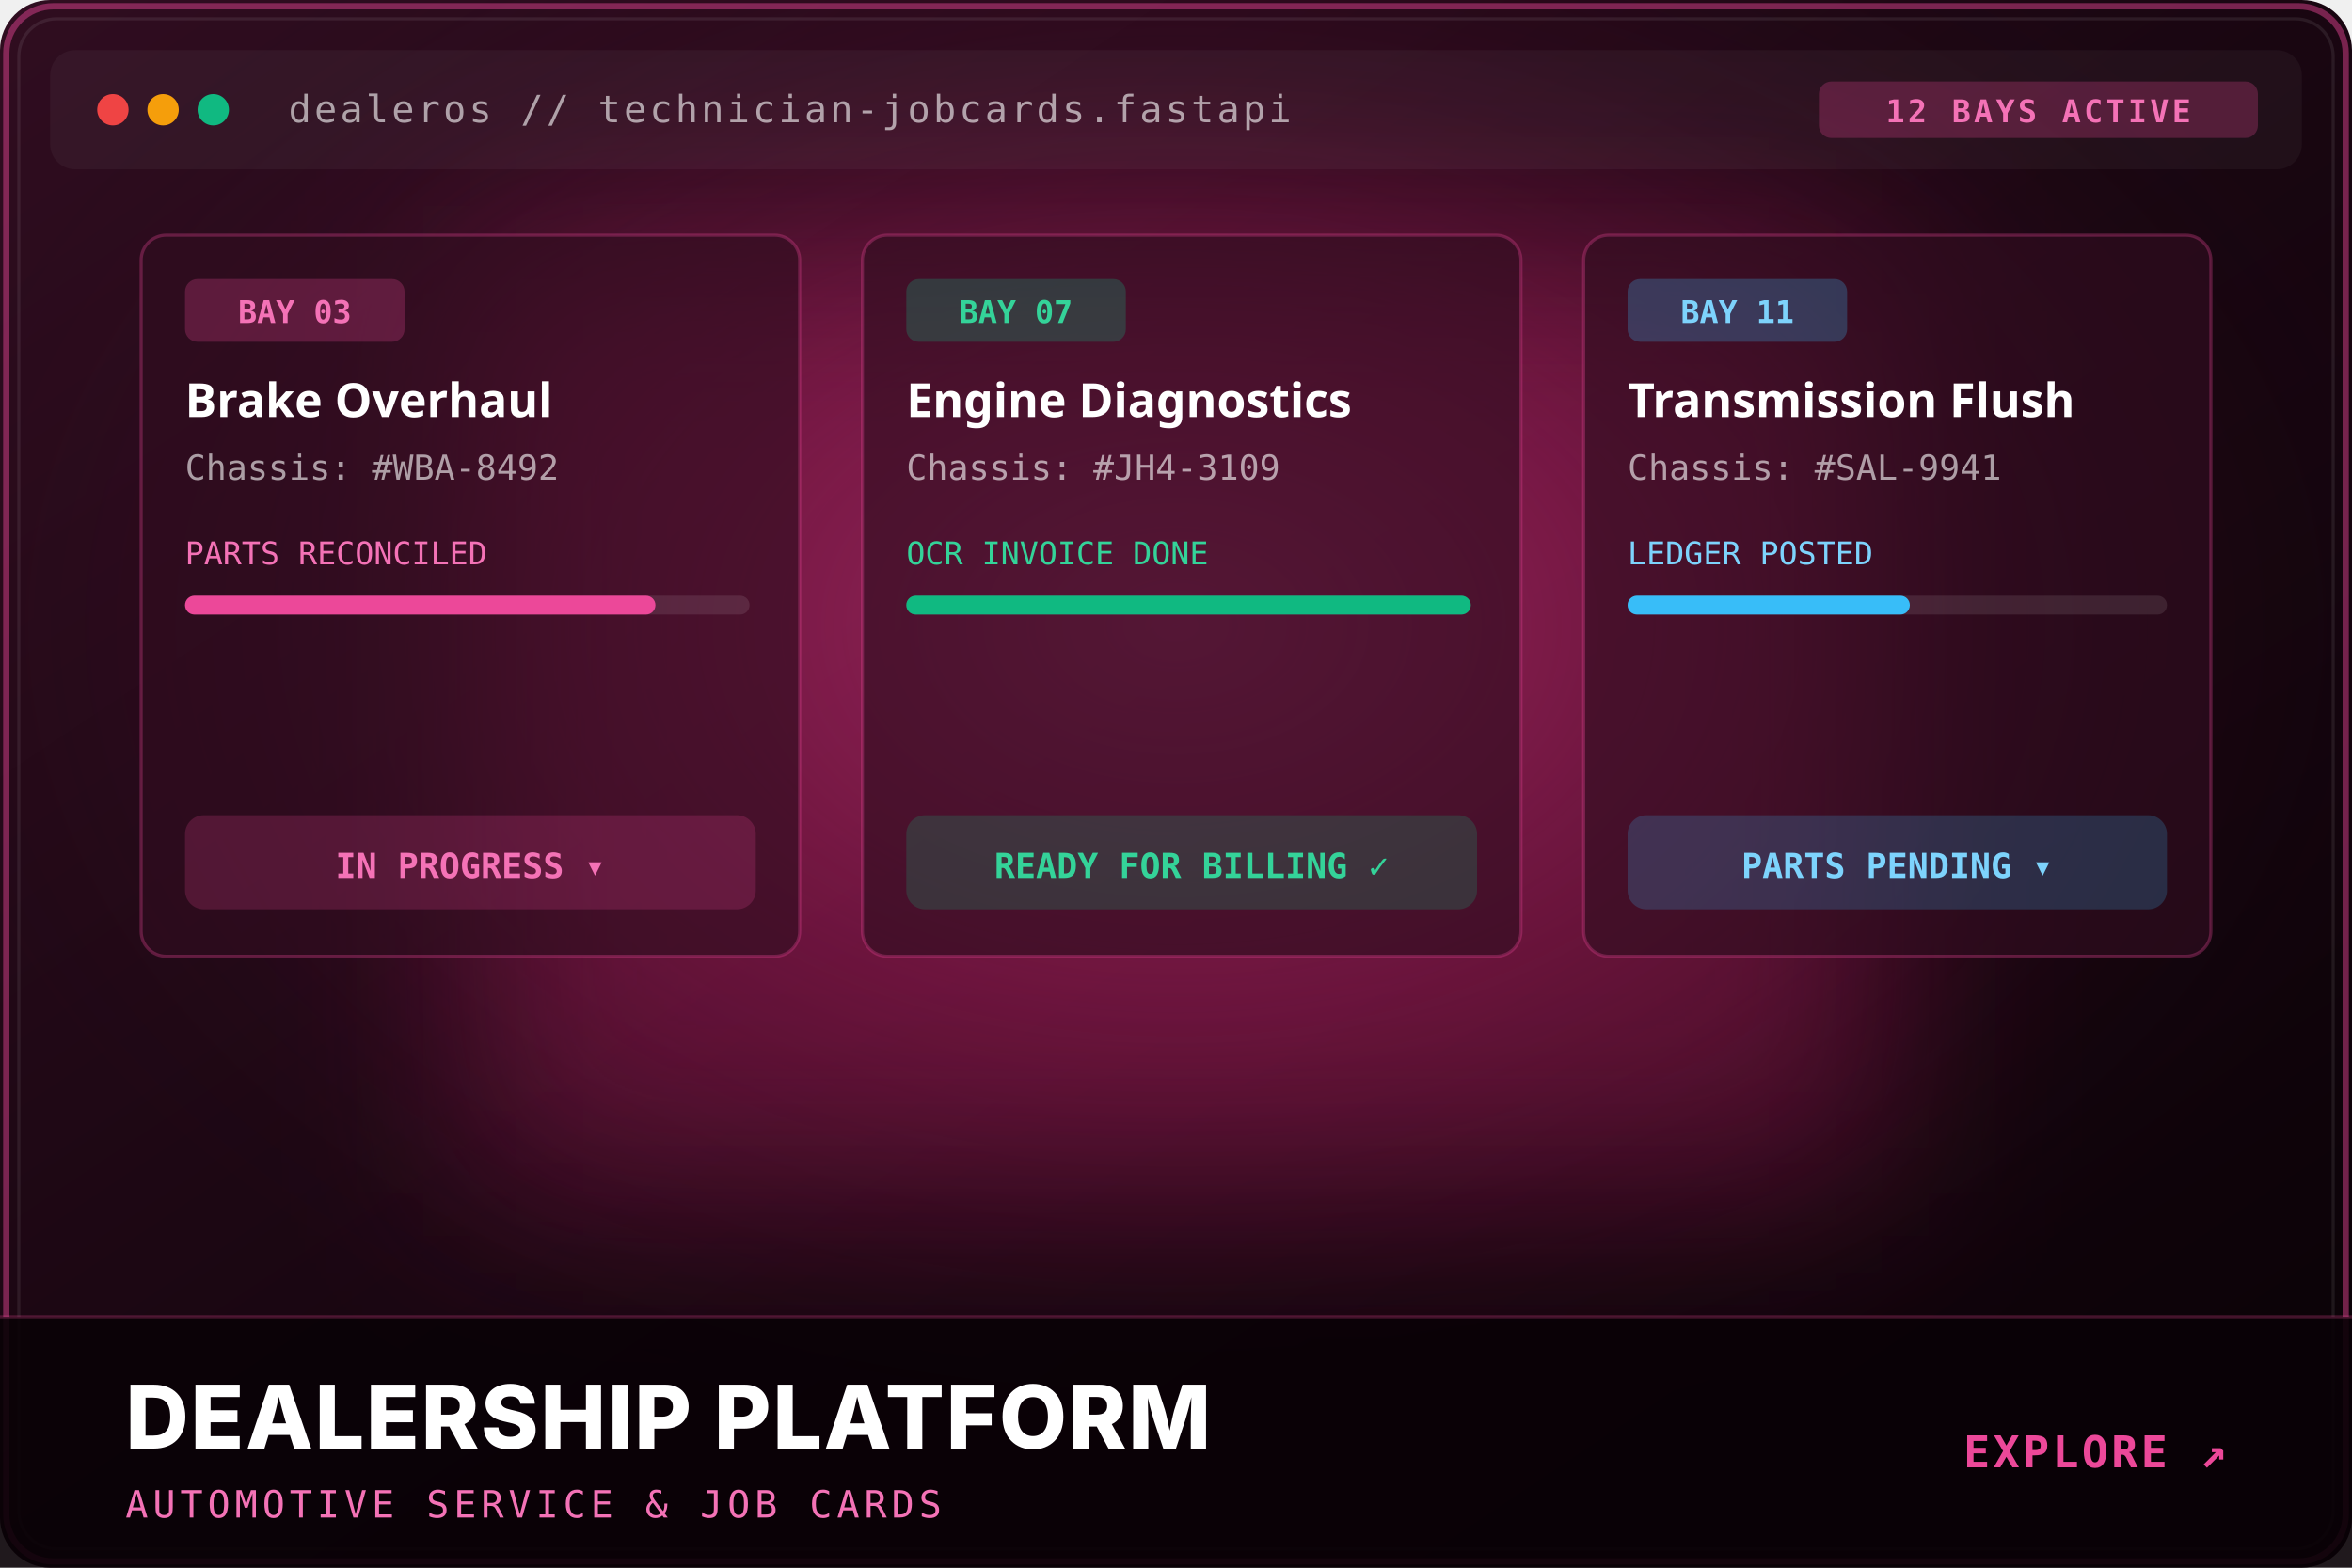
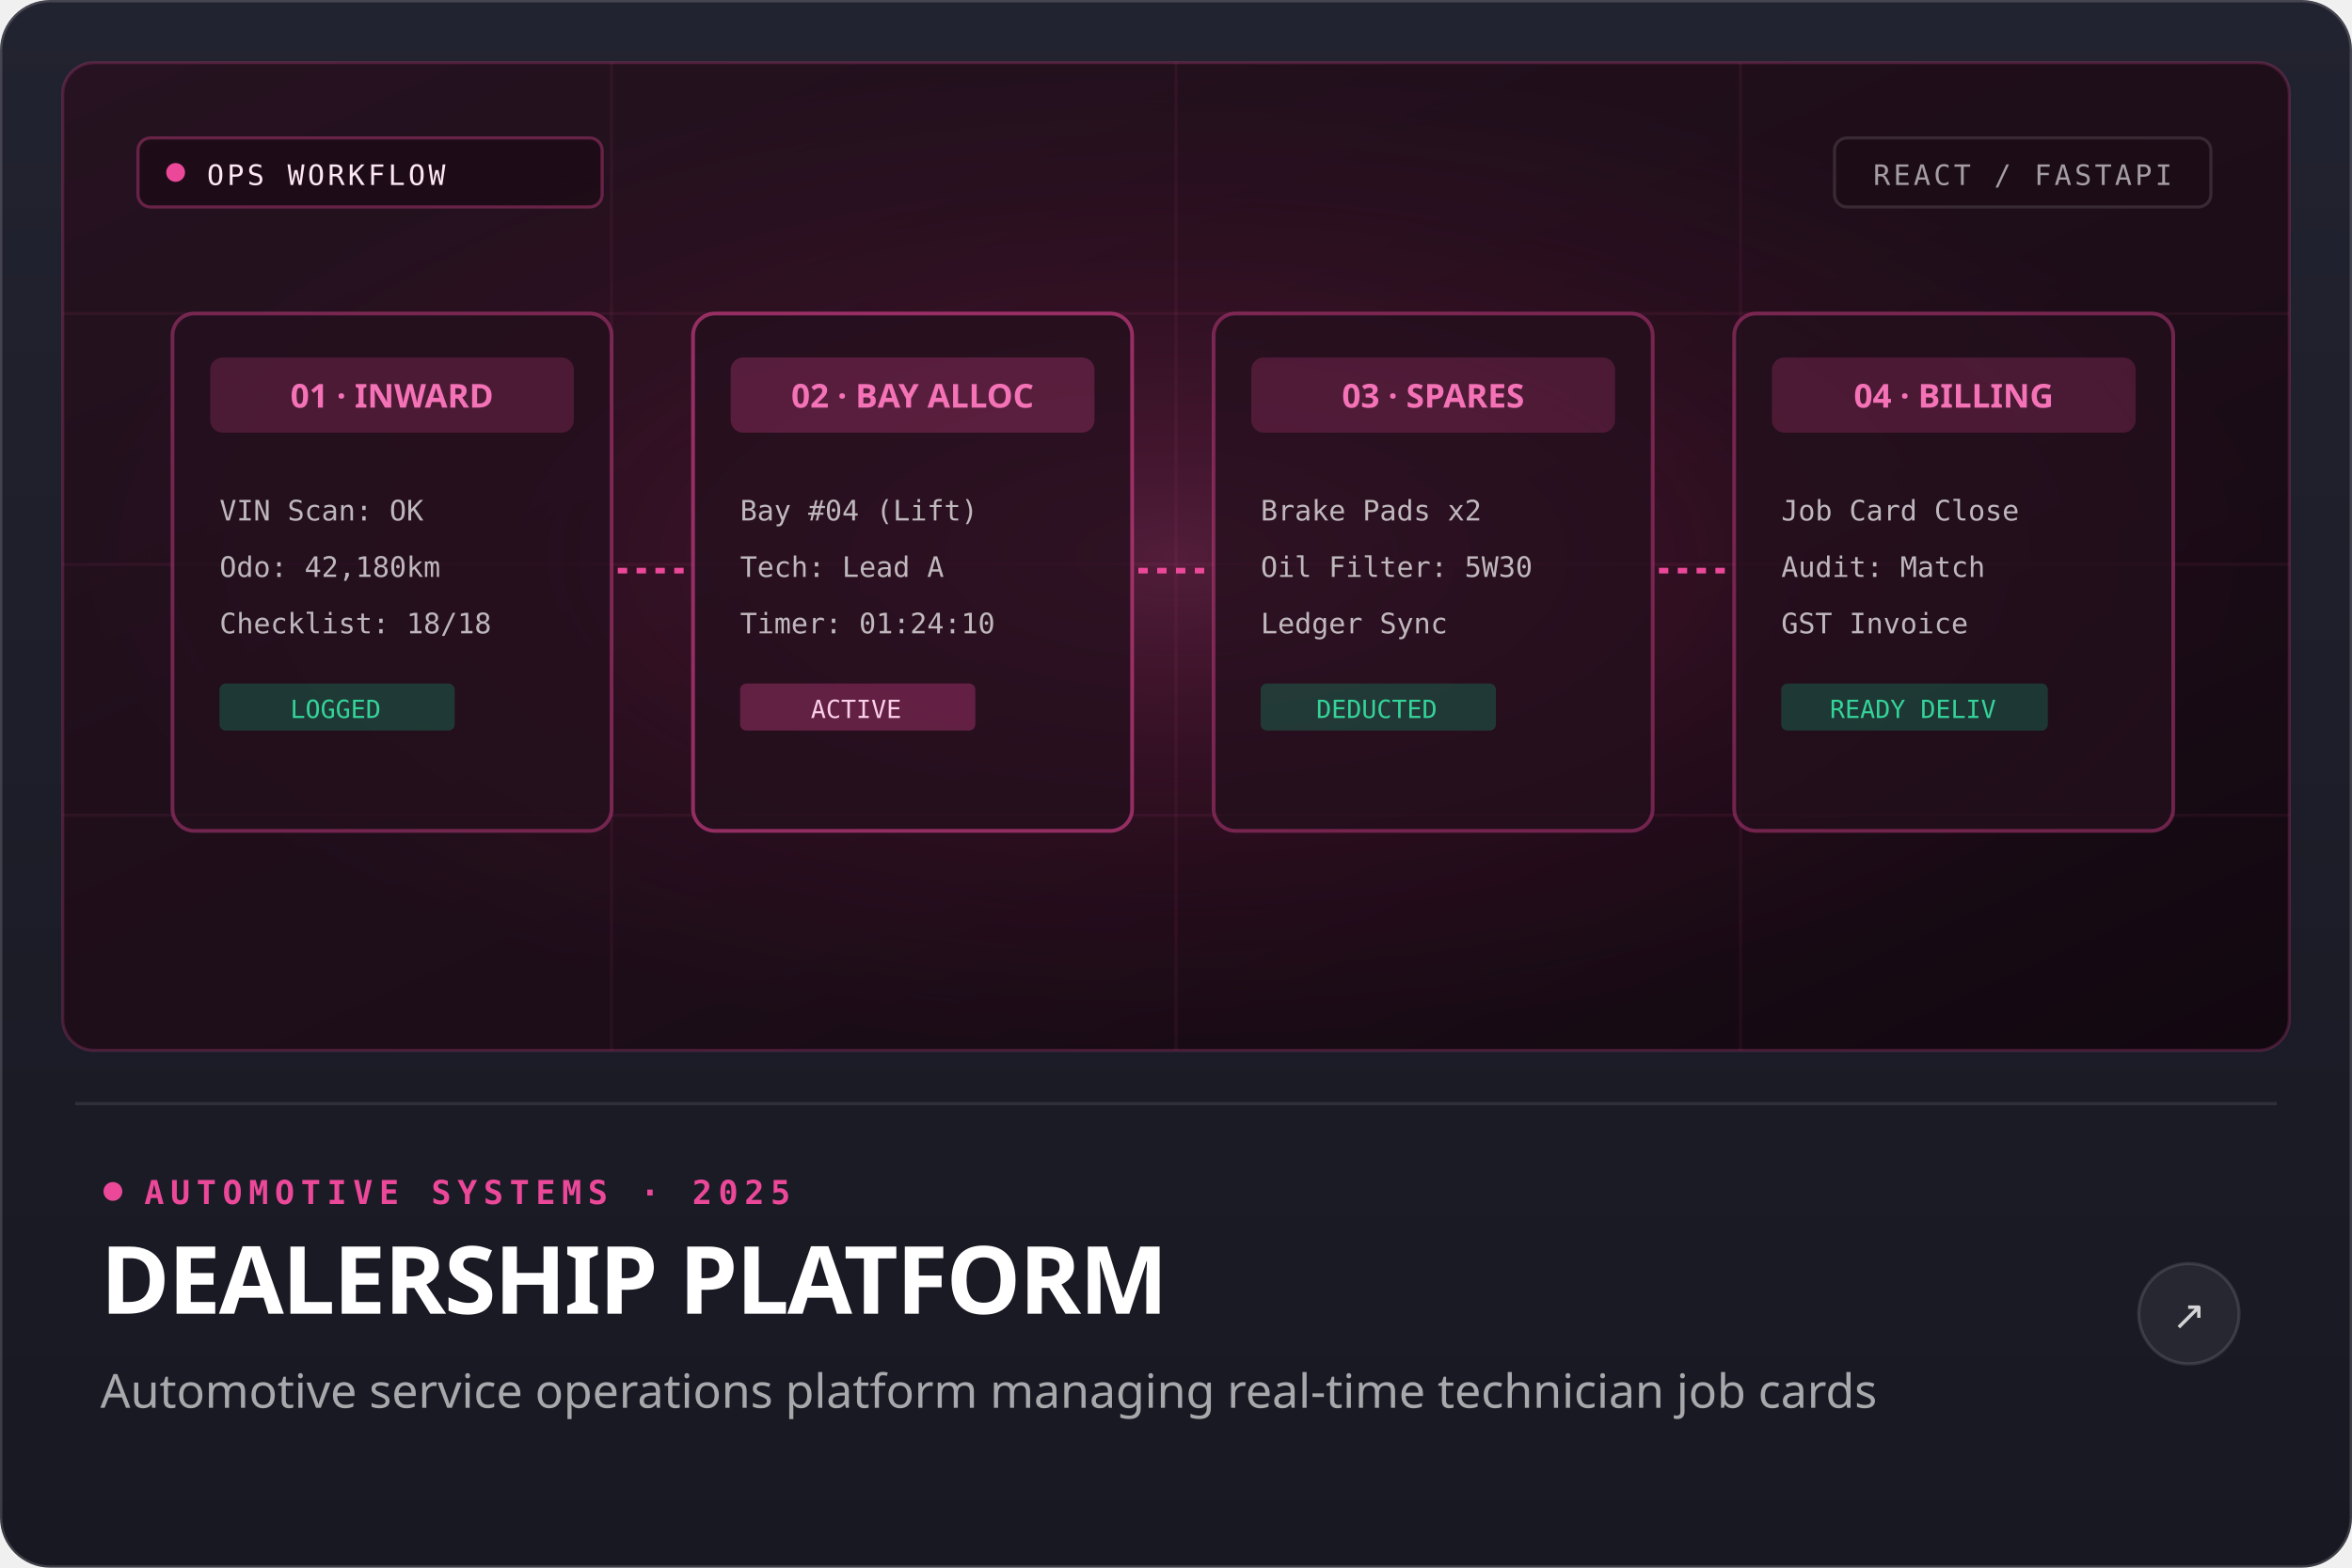
<svg xmlns="http://www.w3.org/2000/svg" width="750" height="500" viewBox="0 0 750 500">
  <defs>
-     <linearGradient id="dlBg" x1="0%" y1="0%" x2="100%" y2="100%">
-       <stop offset="0%" stop-color="#300d20" />
-       <stop offset="50%" stop-color="#190611" />
-       <stop offset="100%" stop-color="#090206" />
+     <linearGradient id="cardSurface" x1="0%" y1="0%" x2="0%" y2="100%">
+       <stop offset="0%" stop-color="#222330" />
+       <stop offset="100%" stop-color="#181822" />
    </linearGradient>
-     <radialGradient id="dlGlow" cx="50%" cy="40%" r="55%">
-       <stop offset="0%" stop-color="#EC4899" stop-opacity="0.45" />
-       <stop offset="50%" stop-color="#DB2777" stop-opacity="0.15" />
-       <stop offset="100%" stop-color="#190611" stop-opacity="0" />
+     <linearGradient id="visualBg" x1="0%" y1="0%" x2="100%" y2="100%">
+       <stop offset="0%" stop-color="#261220" />
+       <stop offset="60%" stop-color="#1c0d18" />
+       <stop offset="100%" stop-color="#120810" />
+     </linearGradient>
+     <radialGradient id="dealerGlow" cx="50%" cy="50%" r="50%">
+       <stop offset="0%" stop-color="#EC4899" stop-opacity="0.25" />
+       <stop offset="60%" stop-color="#BE185D" stop-opacity="0.08" />
+       <stop offset="100%" stop-color="#BE185D" stop-opacity="0" />
    </radialGradient>
-     <filter id="dlBlur" x="-20%" y="-20%" width="140%" height="140%">
-       <feGaussianBlur stdDeviation="30" />
-     </filter>
  </defs>
-   <rect width="750" height="500" fill="url(#dlBg)" rx="16" />
-   <rect x="150" y="80" width="450" height="300" fill="#DB2777" opacity="0.3" filter="url(#dlBlur)" />
-   <rect width="750" height="500" fill="url(#dlGlow)" rx="16" />
-   <rect x="2" y="2" width="746" height="496" fill="none" stroke="rgba(236, 72, 153, 0.45)" stroke-width="2" rx="15" />
-   <rect x="6" y="6" width="738" height="488" fill="none" stroke="rgba(255, 255, 255, 0.08)" stroke-width="1" rx="12" />
-   <rect x="16" y="16" width="718" height="38" fill="rgba(255, 255, 255, 0.04)" rx="8" />
-   <circle cx="36" cy="35" r="5" fill="#EF4444" />
-   <circle cx="52" cy="35" r="5" fill="#F59E0B" />
-   <circle cx="68" cy="35" r="5" fill="#10B981" />
-   <text x="92" y="39" font-family="'JetBrains Mono', monospace" font-size="12" fill="rgba(255, 255, 255, 0.6)" letter-spacing="1">dealeros // technician-jobcards.fastapi</text>
-   <rect x="580" y="26" width="140" height="18" fill="rgba(236, 72, 153, 0.25)" rx="4" />
-   <text x="650" y="39" font-family="'JetBrains Mono', monospace" font-size="10" font-weight="700" fill="#F472B6" text-anchor="middle" letter-spacing="1">12 BAYS ACTIVE</text>
-   <g transform="translate(45, 75)">
-     <g transform="translate(0, 0)">
-       <g transform="translate(0, 0)">
-         <rect width="210" height="230" fill="rgba(48, 13, 32, 0.65)" rx="8" stroke="rgba(236, 72, 153, 0.3)" stroke-width="1" />
-         <rect x="14" y="14" width="70" height="20" fill="rgba(236, 72, 153, 0.25)" rx="4" />
-         <text x="49" y="28" font-family="'JetBrains Mono', monospace" font-size="10" font-weight="700" fill="#F472B6" text-anchor="middle">BAY 03</text>
-         <text x="14" y="58" font-family="'Instrument Sans', sans-serif" font-size="15" font-weight="700" fill="#FFFFFF">Brake Overhaul</text>
-         <text x="14" y="78" font-family="'JetBrains Mono', monospace" font-size="11" fill="rgba(255,255,255,0.6)">Chassis: #WBA-8492</text>
-         <text x="14" y="105" font-family="'JetBrains Mono', monospace" font-size="10" fill="#F472B6">PARTS RECONCILED</text>
-         <rect x="14" y="115" width="180" height="6" fill="rgba(255,255,255,0.1)" rx="3" />
-         <rect x="14" y="115" width="150" height="6" fill="#EC4899" rx="3" />
-         <rect x="14" y="185" width="182" height="30" fill="rgba(236, 72, 153, 0.2)" rx="6" />
-         <text x="105" y="205" font-family="'JetBrains Mono', monospace" font-size="11" font-weight="700" fill="#F472B6" text-anchor="middle">IN PROGRESS ▾</text>
+   <rect width="750" height="500" rx="16" fill="url(#cardSurface)" />
+   <rect width="750" height="500" rx="16" fill="none" stroke="rgba(255, 255, 255, 0.16)" stroke-width="1.5" />
+   <g transform="translate(20, 20)">
+     <rect width="710" height="315" rx="10" fill="url(#visualBg)" />
+     <rect width="710" height="315" rx="10" fill="url(#dealerGlow)" />
+     <rect width="710" height="315" rx="10" fill="none" stroke="rgba(236, 72, 153, 0.22)" stroke-width="1" />
+     <g stroke="rgba(236, 72, 153, 0.07)" stroke-width="1">
+       <line x1="0" y1="80" x2="710" y2="80" />
+       <line x1="0" y1="160" x2="710" y2="160" />
+       <line x1="0" y1="240" x2="710" y2="240" />
+       <line x1="175" y1="0" x2="175" y2="315" />
+       <line x1="355" y1="0" x2="355" y2="315" />
+       <line x1="535" y1="0" x2="535" y2="315" />
+     </g>
+     <g transform="translate(35, 55)">
+       <g transform="translate(0, 25)">
+         <rect width="140" height="165" rx="7" fill="rgba(35, 15, 28, 0.75)" stroke="rgba(236, 72, 153, 0.4)" stroke-width="1.2" />
+         <rect x="12" y="14" width="116" height="24" rx="4" fill="rgba(236, 72, 153, 0.2)" />
+         <text x="70" y="30" text-anchor="middle" font-family="'Syne', sans-serif" font-size="10.5" font-weight="700" fill="#F472B6">01 · INWARD</text>
+         <g transform="translate(15, 52)">
+           <text x="0" y="14" font-family="'JetBrains Mono', monospace" font-size="9" fill="rgba(255,255,255,0.7)">VIN Scan: OK</text>
+           <text x="0" y="32" font-family="'JetBrains Mono', monospace" font-size="9" fill="rgba(255,255,255,0.7)">Odo: 42,180km</text>
+           <text x="0" y="50" font-family="'JetBrains Mono', monospace" font-size="9" fill="rgba(255,255,255,0.7)">Checklist: 18/18</text>
+           <rect x="0" y="66" width="75" height="15" rx="2" fill="rgba(16, 185, 129, 0.25)" />
+           <text x="37" y="77" text-anchor="middle" font-family="'JetBrains Mono', monospace" font-size="8" fill="#34D399">LOGGED</text>
+         </g>
      </g>
-       <g transform="translate(230, 0)">
-         <rect width="210" height="230" fill="rgba(48, 13, 32, 0.65)" rx="8" stroke="rgba(236, 72, 153, 0.3)" stroke-width="1" />
-         <rect x="14" y="14" width="70" height="20" fill="rgba(16, 185, 129, 0.25)" rx="4" />
-         <text x="49" y="28" font-family="'JetBrains Mono', monospace" font-size="10" font-weight="700" fill="#34D399" text-anchor="middle">BAY 07</text>
-         <text x="14" y="58" font-family="'Instrument Sans', sans-serif" font-size="15" font-weight="700" fill="#FFFFFF">Engine Diagnostics</text>
-         <text x="14" y="78" font-family="'JetBrains Mono', monospace" font-size="11" fill="rgba(255,255,255,0.6)">Chassis: #JH4-3109</text>
-         <text x="14" y="105" font-family="'JetBrains Mono', monospace" font-size="10" fill="#34D399">OCR INVOICE DONE</text>
-         <rect x="14" y="115" width="180" height="6" fill="rgba(255,255,255,0.1)" rx="3" />
-         <rect x="14" y="115" width="180" height="6" fill="#10B981" rx="3" />
-         <rect x="14" y="185" width="182" height="30" fill="rgba(16, 185, 129, 0.2)" rx="6" />
-         <text x="105" y="205" font-family="'JetBrains Mono', monospace" font-size="11" font-weight="700" fill="#34D399" text-anchor="middle">READY FOR BILLING ✓</text>
+       <g transform="translate(142, 107)">
+         <line x1="0" y1="0" x2="22" y2="0" stroke="#EC4899" stroke-width="1.8" stroke-dasharray="3 3" />
      </g>
-       <g transform="translate(460, 0)">
-         <rect width="200" height="230" fill="rgba(48, 13, 32, 0.65)" rx="8" stroke="rgba(236, 72, 153, 0.3)" stroke-width="1" />
-         <rect x="14" y="14" width="70" height="20" fill="rgba(56, 189, 248, 0.25)" rx="4" />
-         <text x="49" y="28" font-family="'JetBrains Mono', monospace" font-size="10" font-weight="700" fill="#7DD3FC" text-anchor="middle">BAY 11</text>
-         <text x="14" y="58" font-family="'Instrument Sans', sans-serif" font-size="15" font-weight="700" fill="#FFFFFF">Transmission Flush</text>
-         <text x="14" y="78" font-family="'JetBrains Mono', monospace" font-size="11" fill="rgba(255,255,255,0.6)">Chassis: #SAL-9941</text>
-         <text x="14" y="105" font-family="'JetBrains Mono', monospace" font-size="10" fill="#7DD3FC">LEDGER POSTED</text>
-         <rect x="14" y="115" width="172" height="6" fill="rgba(255,255,255,0.1)" rx="3" />
-         <rect x="14" y="115" width="90" height="6" fill="#38BDF8" rx="3" />
-         <rect x="14" y="185" width="172" height="30" fill="rgba(56, 189, 248, 0.2)" rx="6" />
-         <text x="100" y="205" font-family="'JetBrains Mono', monospace" font-size="11" font-weight="700" fill="#7DD3FC" text-anchor="middle">PARTS PENDING ▾</text>
+       <g transform="translate(166, 25)">
+         <rect width="140" height="165" rx="7" fill="rgba(35, 15, 28, 0.75)" stroke="rgba(236, 72, 153, 0.55)" stroke-width="1.2" />
+         <rect x="12" y="14" width="116" height="24" rx="4" fill="rgba(236, 72, 153, 0.25)" />
+         <text x="70" y="30" text-anchor="middle" font-family="'Syne', sans-serif" font-size="10.5" font-weight="700" fill="#F472B6">02 · BAY ALLOC</text>
+         <g transform="translate(15, 52)">
+           <text x="0" y="14" font-family="'JetBrains Mono', monospace" font-size="9" fill="rgba(255,255,255,0.7)">Bay #04 (Lift)</text>
+           <text x="0" y="32" font-family="'JetBrains Mono', monospace" font-size="9" fill="rgba(255,255,255,0.7)">Tech: Lead A</text>
+           <text x="0" y="50" font-family="'JetBrains Mono', monospace" font-size="9" fill="rgba(255,255,255,0.7)">Timer: 01:24:10</text>
+           <rect x="0" y="66" width="75" height="15" rx="2" fill="rgba(236, 72, 153, 0.3)" />
+           <text x="37" y="77" text-anchor="middle" font-family="'JetBrains Mono', monospace" font-size="8" fill="#FBCFE8">ACTIVE</text>
+         </g>
+       </g>
+       <g transform="translate(308, 107)">
+         <line x1="0" y1="0" x2="22" y2="0" stroke="#EC4899" stroke-width="1.8" stroke-dasharray="3 3" />
+       </g>
+       <g transform="translate(332, 25)">
+         <rect width="140" height="165" rx="7" fill="rgba(35, 15, 28, 0.75)" stroke="rgba(236, 72, 153, 0.4)" stroke-width="1.2" />
+         <rect x="12" y="14" width="116" height="24" rx="4" fill="rgba(236, 72, 153, 0.2)" />
+         <text x="70" y="30" text-anchor="middle" font-family="'Syne', sans-serif" font-size="10.5" font-weight="700" fill="#F472B6">03 · SPARES</text>
+         <g transform="translate(15, 52)">
+           <text x="0" y="14" font-family="'JetBrains Mono', monospace" font-size="9" fill="rgba(255,255,255,0.7)">Brake Pads x2</text>
+           <text x="0" y="32" font-family="'JetBrains Mono', monospace" font-size="9" fill="rgba(255,255,255,0.7)">Oil Filter: 5W30</text>
+           <text x="0" y="50" font-family="'JetBrains Mono', monospace" font-size="9" fill="rgba(255,255,255,0.7)">Ledger Sync</text>
+           <rect x="0" y="66" width="75" height="15" rx="2" fill="rgba(16, 185, 129, 0.25)" />
+           <text x="37" y="77" text-anchor="middle" font-family="'JetBrains Mono', monospace" font-size="8" fill="#34D399">DEDUCTED</text>
+         </g>
+       </g>
+       <g transform="translate(474, 107)">
+         <line x1="0" y1="0" x2="22" y2="0" stroke="#EC4899" stroke-width="1.8" stroke-dasharray="3 3" />
+       </g>
+       <g transform="translate(498, 25)">
+         <rect width="140" height="165" rx="7" fill="rgba(35, 15, 28, 0.75)" stroke="rgba(236, 72, 153, 0.4)" stroke-width="1.2" />
+         <rect x="12" y="14" width="116" height="24" rx="4" fill="rgba(236, 72, 153, 0.2)" />
+         <text x="70" y="30" text-anchor="middle" font-family="'Syne', sans-serif" font-size="10.5" font-weight="700" fill="#F472B6">04 · BILLING</text>
+         <g transform="translate(15, 52)">
+           <text x="0" y="14" font-family="'JetBrains Mono', monospace" font-size="9" fill="rgba(255,255,255,0.7)">Job Card Close</text>
+           <text x="0" y="32" font-family="'JetBrains Mono', monospace" font-size="9" fill="rgba(255,255,255,0.7)">Audit: Match</text>
+           <text x="0" y="50" font-family="'JetBrains Mono', monospace" font-size="9" fill="rgba(255,255,255,0.7)">GST Invoice</text>
+           <rect x="0" y="66" width="85" height="15" rx="2" fill="rgba(16, 185, 129, 0.25)" />
+           <text x="42" y="77" text-anchor="middle" font-family="'JetBrains Mono', monospace" font-size="8" fill="#34D399">READY DELIV</text>
+         </g>
      </g>
    </g>
+     <g transform="translate(24, 24)">
+       <rect width="148" height="22" rx="4" fill="rgba(28, 12, 22, 0.8)" stroke="rgba(236, 72, 153, 0.35)" stroke-width="1" />
+       <circle cx="12" cy="11" r="3" fill="#EC4899" />
+       <text x="22" y="15" font-family="'JetBrains Mono', monospace" font-size="9" fill="#FCE7F3" letter-spacing="1">OPS WORKFLOW</text>
+     </g>
+     <g transform="translate(565, 24)">
+       <rect width="120" height="22" rx="4" fill="rgba(28, 12, 22, 0.8)" stroke="rgba(255, 255, 255, 0.12)" stroke-width="1" />
+       <text x="60" y="15" text-anchor="middle" font-family="'JetBrains Mono', monospace" font-size="9" fill="rgba(255, 255, 255, 0.6)" letter-spacing="1">REACT / FASTAPI</text>
+     </g>
  </g>
-   <rect x="0" y="420" width="750" height="80" fill="rgba(9, 2, 6, 0.9)" />
-   <line x1="0" y1="420" x2="750" y2="420" stroke="rgba(236, 72, 153, 0.25)" stroke-width="1" />
-   <text x="40" y="462" font-family="'Syne', -apple-system, sans-serif" font-size="28" font-weight="800" fill="#FFFFFF" letter-spacing="0.5">DEALERSHIP PLATFORM</text>
-   <text x="40" y="484" font-family="'JetBrains Mono', monospace" font-size="12" font-weight="500" fill="#F472B6" letter-spacing="1.5">AUTOMOTIVE SERVICE &amp; JOB CARDS</text>
-   <text x="710" y="468" font-family="'JetBrains Mono', monospace" font-size="14" font-weight="700" fill="#EC4899" text-anchor="end" letter-spacing="1">EXPLORE ↗</text>
+   <line x1="24" y1="352" x2="726" y2="352" stroke="rgba(255, 255, 255, 0.09)" stroke-width="1" />
+   <g transform="translate(32, 375)">
+     <g transform="translate(0, 0)">
+       <circle cx="4" cy="5" r="3" fill="#EC4899" />
+       <text x="14" y="9" font-family="'JetBrains Mono', monospace" font-size="10.5" font-weight="600" fill="#EC4899" letter-spacing="2">AUTOMOTIVE SYSTEMS · 2025</text>
+     </g>
+     <text x="0" y="44" font-family="'Syne', system-ui, sans-serif" font-size="30" font-weight="800" fill="#FFFFFF" letter-spacing="-0.02em">DEALERSHIP PLATFORM</text>
+     <text x="0" y="74" font-family="'DM Sans', system-ui, sans-serif" font-size="15" fill="rgba(255, 255, 255, 0.62)">Automotive service operations platform managing real-time technician job cards</text>
+     <g transform="translate(650, 28)">
+       <circle cx="16" cy="16" r="16" fill="rgba(255, 255, 255, 0.06)" stroke="rgba(255, 255, 255, 0.12)" stroke-width="1" />
+       <text x="16" y="21" text-anchor="middle" font-family="system-ui, sans-serif" font-size="13" fill="#FFFFFF" opacity="0.8">↗</text>
+     </g>
+   </g>
</svg>
